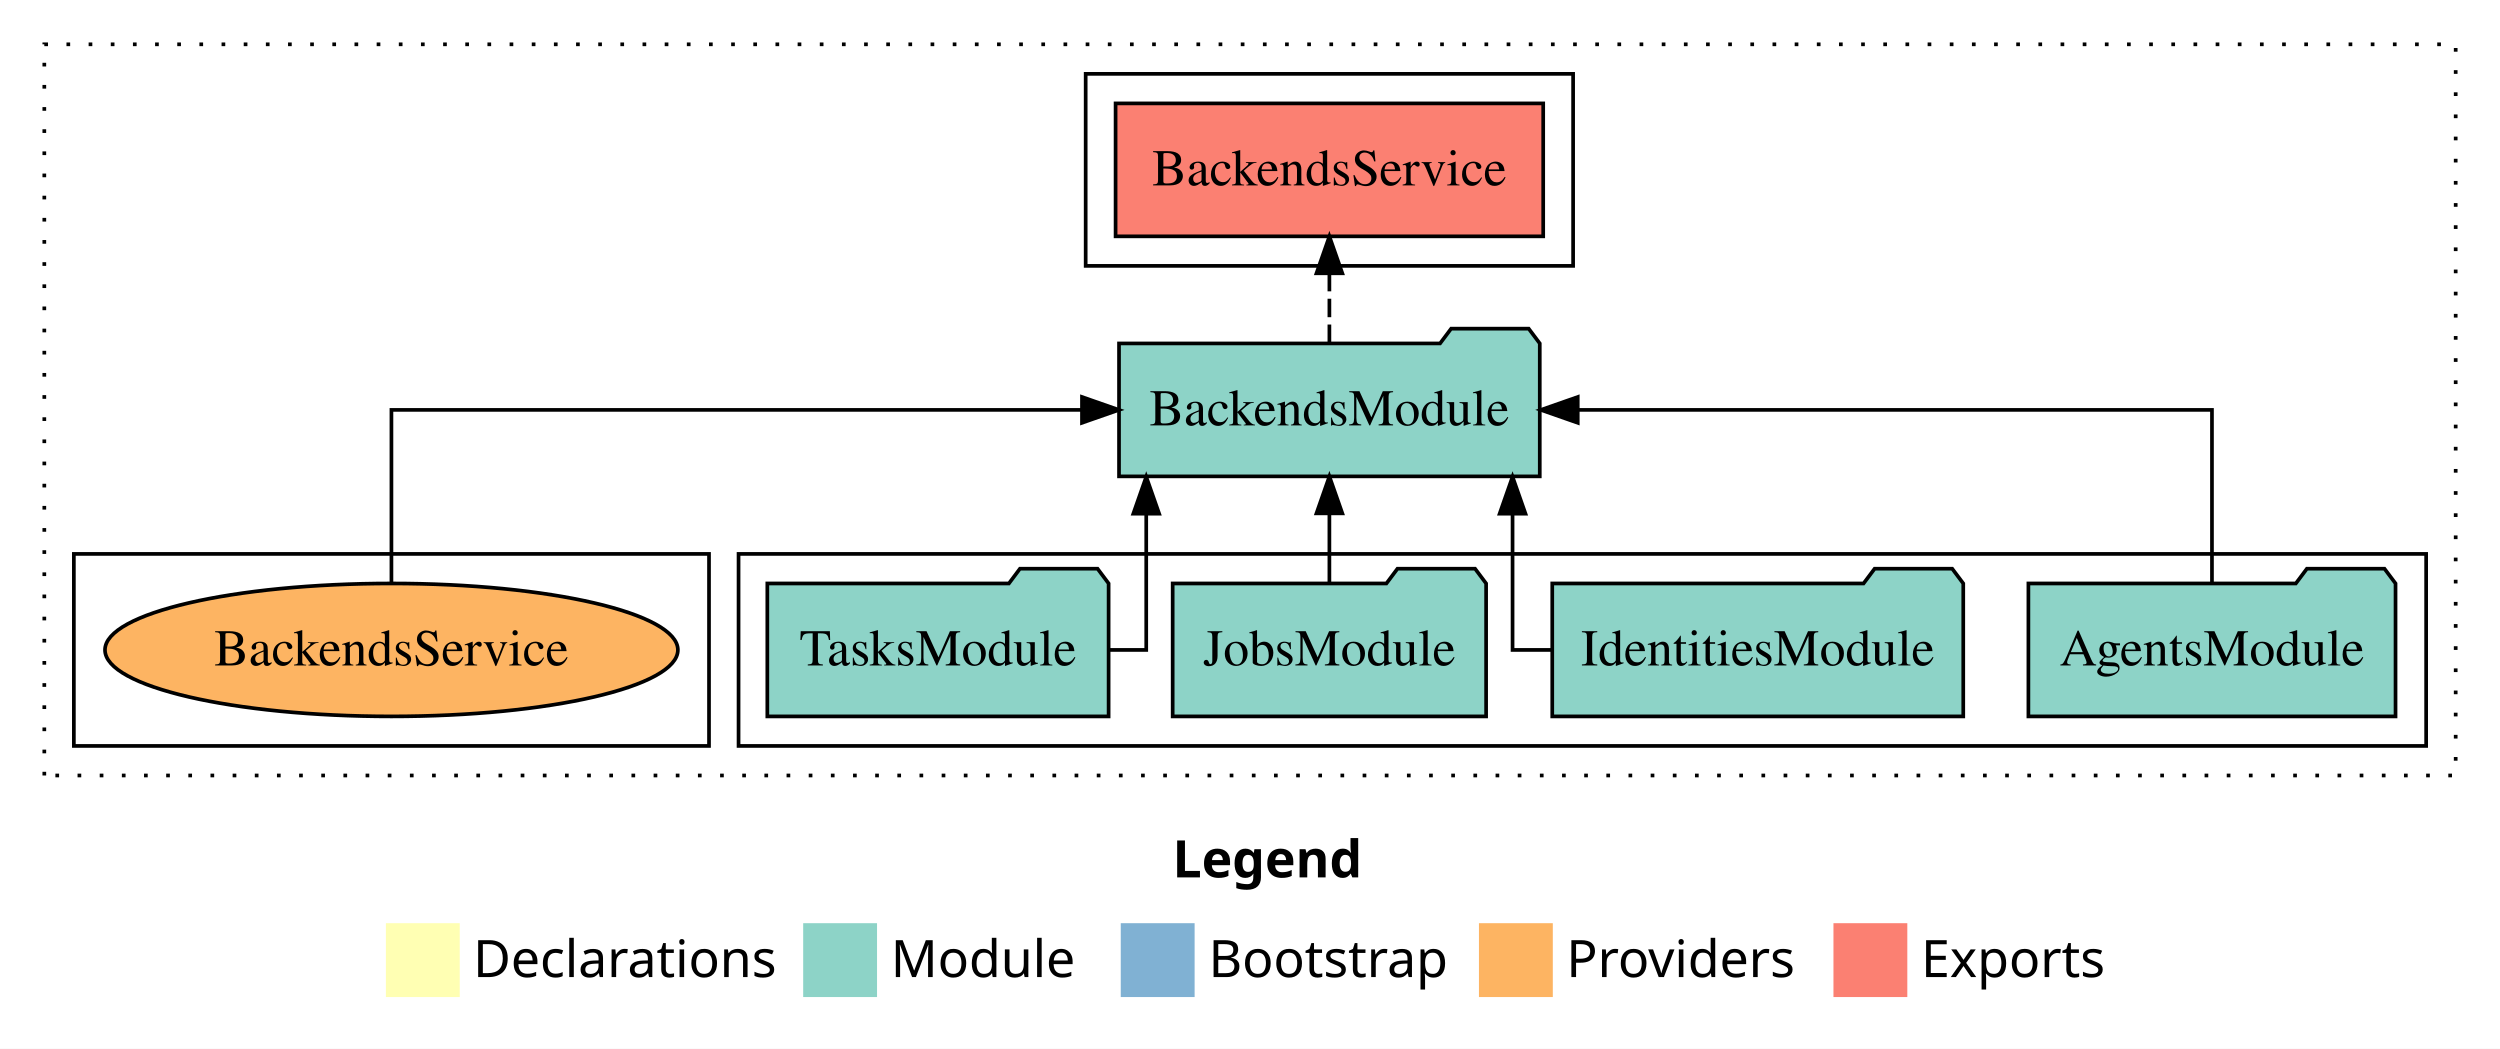
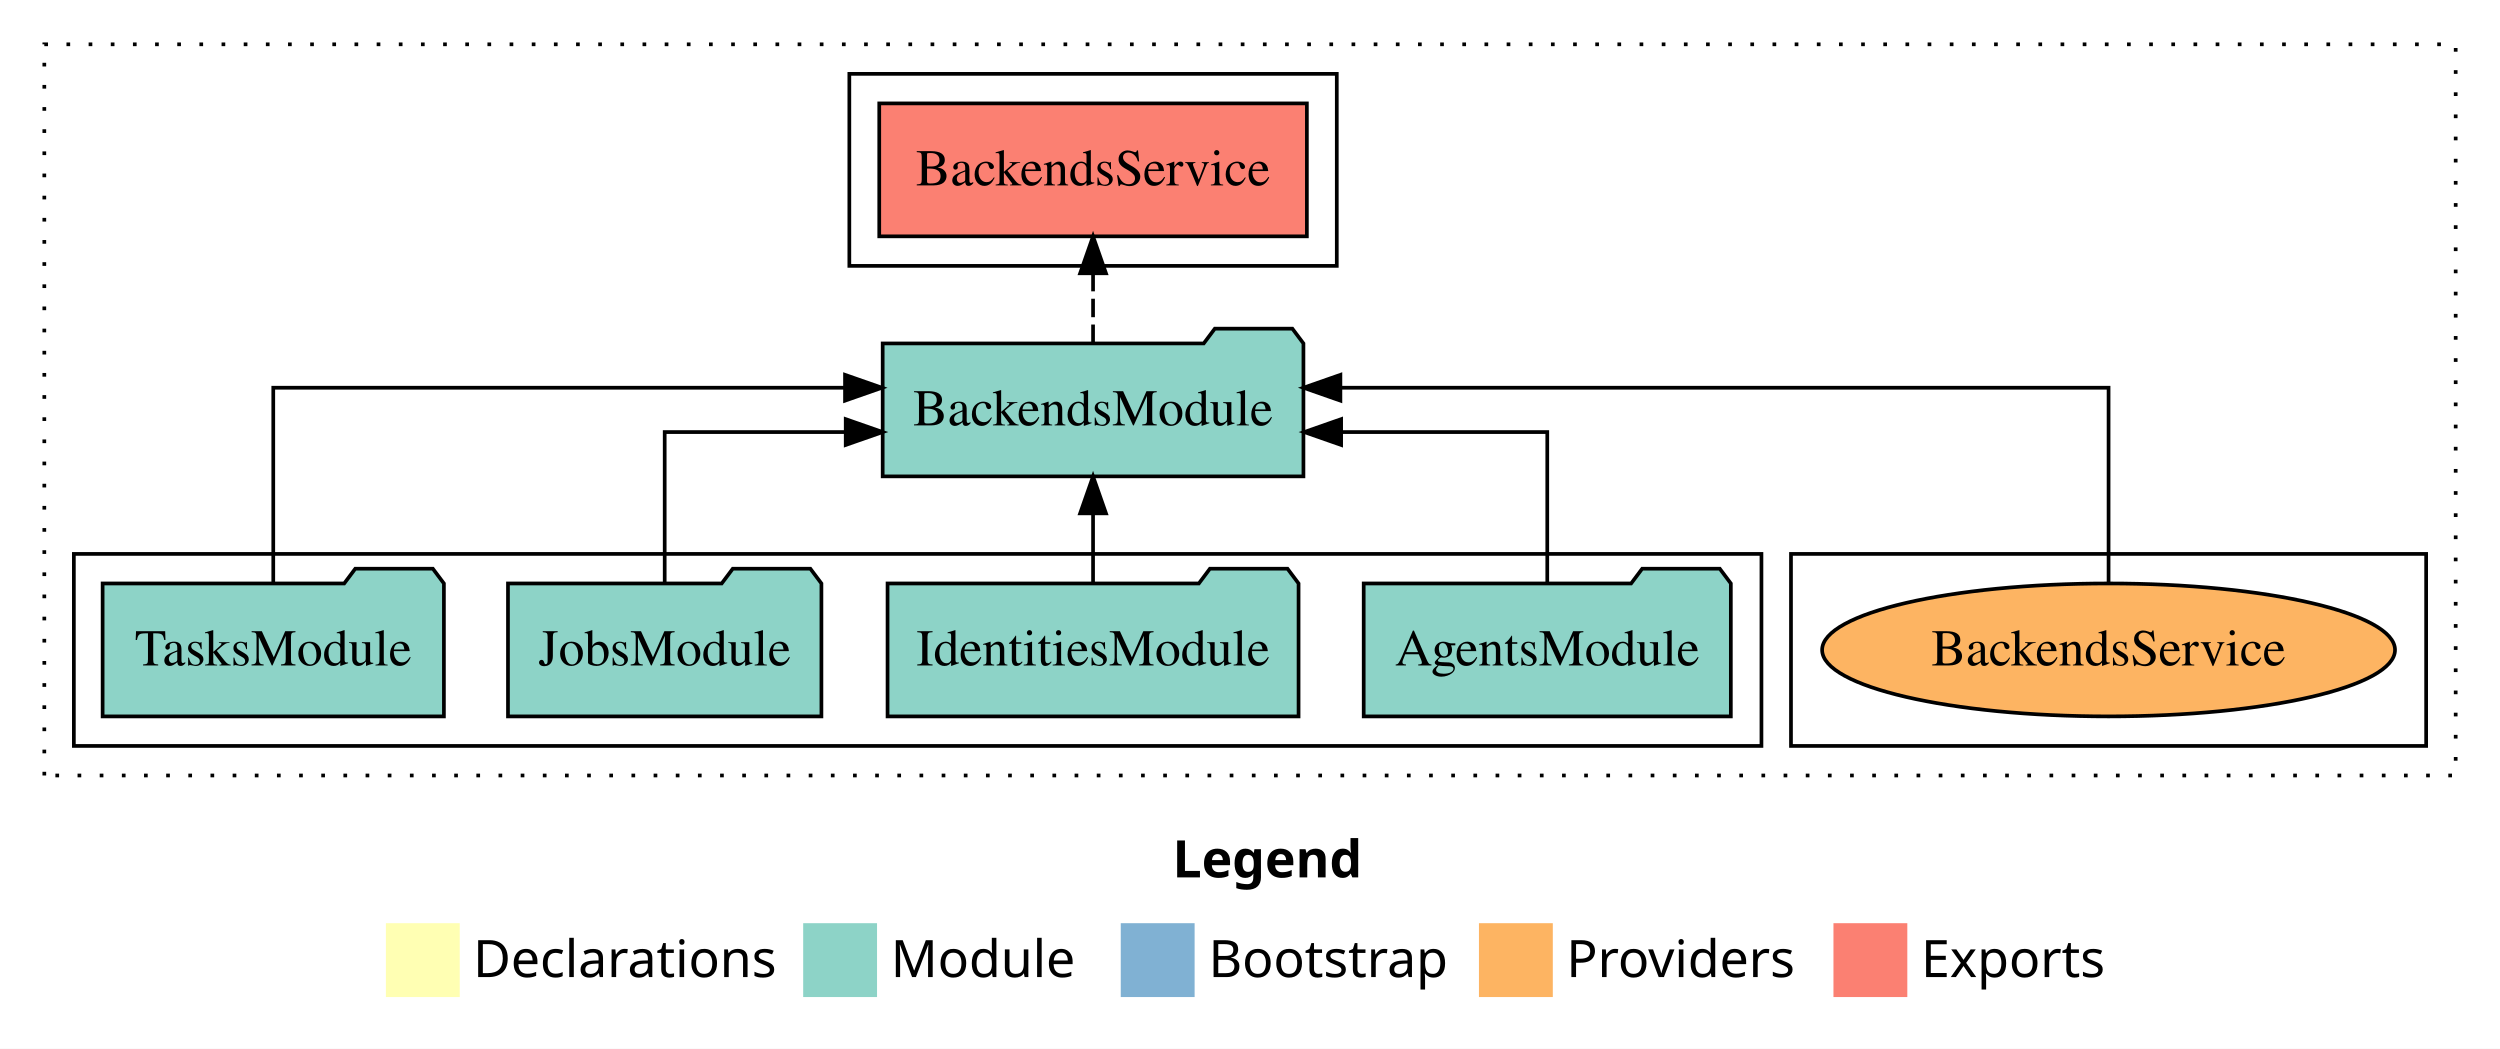
<svg xmlns="http://www.w3.org/2000/svg" width="677pt" height="284pt" viewBox="0.00 0.00 677.00 284.00">
  <g id="graph0" class="graph" transform="scale(1 1) rotate(0) translate(4 280)">
    <polygon fill="white" stroke="transparent" points="-4,4 -4,-280 673,-280 673,4 -4,4" />
    <text text-anchor="start" x="313.51" y="-42.4" font-family="Times-12" font-weight="bold" font-size="14.00">Legend</text>
    <polygon fill="#ffffb3" stroke="transparent" points="100.5,-10 100.5,-30 120.5,-30 120.5,-10 100.5,-10" />
    <text text-anchor="start" x="124.13" y="-15.4" font-family="Times-12" font-size="14.00">  Declarations</text>
    <polygon fill="#8dd3c7" stroke="transparent" points="213.5,-10 213.5,-30 233.5,-30 233.5,-10 213.5,-10" />
    <text text-anchor="start" x="237.23" y="-15.4" font-family="Times-12" font-size="14.00">  Module</text>
    <polygon fill="#80b1d3" stroke="transparent" points="299.5,-10 299.5,-30 319.5,-30 319.5,-10 299.5,-10" />
    <text text-anchor="start" x="323.28" y="-15.4" font-family="Times-12" font-size="14.00">  Bootstrap</text>
    <polygon fill="#fdb462" stroke="transparent" points="396.5,-10 396.5,-30 416.5,-30 416.5,-10 396.5,-10" />
    <text text-anchor="start" x="420.17" y="-15.4" font-family="Times-12" font-size="14.00">  Providers</text>
    <polygon fill="#fb8072" stroke="transparent" points="492.5,-10 492.5,-30 512.5,-30 512.5,-10 492.5,-10" />
    <text text-anchor="start" x="516.23" y="-15.4" font-family="Times-12" font-size="14.00">  Exports</text>
    <g id="clust1" class="cluster">
      <polygon fill="none" stroke="black" stroke-dasharray="1,5" points="8,-70 8,-268 661,-268 661,-70 8,-70" />
    </g>
    <g id="clust4" class="cluster">
-       <polygon fill="none" stroke="black" points="290,-208 290,-260 422,-260 422,-208 290,-208" />
+       <polygon fill="none" stroke="black" points="226,-208 226,-260 358,-260 358,-208 226,-208" />
+     </g>
+     <g id="clust6" class="cluster">
+       <polygon fill="none" stroke="black" points="481,-78 481,-130 653,-130 653,-78 481,-78" />
    </g>
    <g id="clust3" class="cluster">
-       <polygon fill="none" stroke="black" points="196,-78 196,-130 653,-130 653,-78 196,-78" />
-     </g>
-     <g id="clust6" class="cluster">
-       <polygon fill="none" stroke="black" points="16,-78 16,-130 188,-130 188,-78 16,-78" />
+       <polygon fill="none" stroke="black" points="16,-78 16,-130 473,-130 473,-78 16,-78" />
    </g>
    <g id="node1" class="node">
-       <polygon fill="#8dd3c7" stroke="black" points="644.71,-122 641.71,-126 620.71,-126 617.71,-122 545.29,-122 545.29,-86 644.71,-86 644.71,-122" />
-       <text text-anchor="middle" x="595" y="-99.8" font-family="Times,serif" font-size="14.00">AgentsModule</text>
+       <polygon fill="#8dd3c7" stroke="black" points="464.71,-122 461.71,-126 440.71,-126 437.71,-122 365.29,-122 365.29,-86 464.71,-86 464.71,-122" />
+       <text text-anchor="middle" x="415" y="-99.8" font-family="Times,serif" font-size="14.00">AgentsModule</text>
    </g>
    <g id="node5" class="node">
-       <polygon fill="#8dd3c7" stroke="black" points="412.97,-187 409.97,-191 388.97,-191 385.97,-187 299.03,-187 299.03,-151 412.97,-151 412.97,-187" />
-       <text text-anchor="middle" x="356" y="-164.8" font-family="Times,serif" font-size="14.00">BackendsModule</text>
+       <polygon fill="#8dd3c7" stroke="black" points="348.97,-187 345.97,-191 324.97,-191 321.97,-187 235.03,-187 235.03,-151 348.97,-151 348.97,-187" />
+       <text text-anchor="middle" x="292" y="-164.8" font-family="Times,serif" font-size="14.00">BackendsModule</text>
    </g>
    <g id="edge1" class="edge">
-       <path fill="none" stroke="black" d="M595,-122.11C595,-141.34 595,-169 595,-169 595,-169 423.25,-169 423.25,-169" />
-       <polygon fill="black" stroke="black" points="423.25,-165.5 413.25,-169 423.25,-172.5 423.25,-165.5" />
+       <path fill="none" stroke="black" d="M415,-122.02C415,-139.37 415,-163 415,-163 415,-163 359.18,-163 359.18,-163" />
+       <polygon fill="black" stroke="black" points="359.18,-159.5 349.18,-163 359.18,-166.5 359.18,-159.5" />
    </g>
    <g id="node2" class="node">
-       <polygon fill="#8dd3c7" stroke="black" points="527.65,-122 524.65,-126 503.65,-126 500.65,-122 416.35,-122 416.35,-86 527.65,-86 527.65,-122" />
-       <text text-anchor="middle" x="472" y="-99.8" font-family="Times,serif" font-size="14.00">IdentitiesModule</text>
+       <polygon fill="#8dd3c7" stroke="black" points="347.65,-122 344.65,-126 323.65,-126 320.65,-122 236.35,-122 236.35,-86 347.65,-86 347.65,-122" />
+       <text text-anchor="middle" x="292" y="-99.8" font-family="Times,serif" font-size="14.00">IdentitiesModule</text>
    </g>
    <g id="edge2" class="edge">
-       <path fill="none" stroke="black" d="M416.27,-104C409.88,-104 405.6,-104 405.6,-104 405.6,-104 405.6,-140.89 405.6,-140.89" />
-       <polygon fill="black" stroke="black" points="402.1,-140.89 405.6,-150.89 409.1,-140.89 402.1,-140.89" />
+       <path fill="none" stroke="black" d="M292,-122.11C292,-122.11 292,-140.99 292,-140.99" />
+       <polygon fill="black" stroke="black" points="288.5,-140.99 292,-150.99 295.5,-140.99 288.5,-140.99" />
    </g>
    <g id="node3" class="node">
-       <polygon fill="#8dd3c7" stroke="black" points="398.44,-122 395.44,-126 374.44,-126 371.44,-122 313.56,-122 313.56,-86 398.44,-86 398.44,-122" />
-       <text text-anchor="middle" x="356" y="-99.8" font-family="Times,serif" font-size="14.00">JobsModule</text>
+       <polygon fill="#8dd3c7" stroke="black" points="218.44,-122 215.44,-126 194.44,-126 191.44,-122 133.56,-122 133.56,-86 218.44,-86 218.44,-122" />
+       <text text-anchor="middle" x="176" y="-99.8" font-family="Times,serif" font-size="14.00">JobsModule</text>
    </g>
    <g id="edge3" class="edge">
-       <path fill="none" stroke="black" d="M356,-122.11C356,-122.11 356,-140.99 356,-140.99" />
-       <polygon fill="black" stroke="black" points="352.5,-140.99 356,-150.99 359.5,-140.99 352.5,-140.99" />
+       <path fill="none" stroke="black" d="M176,-122.02C176,-139.37 176,-163 176,-163 176,-163 225.02,-163 225.02,-163" />
+       <polygon fill="black" stroke="black" points="225.02,-166.5 235.02,-163 225.02,-159.5 225.02,-166.5" />
    </g>
    <g id="node4" class="node">
-       <polygon fill="#8dd3c7" stroke="black" points="296.21,-122 293.21,-126 272.21,-126 269.21,-122 203.79,-122 203.79,-86 296.21,-86 296.21,-122" />
-       <text text-anchor="middle" x="250" y="-99.8" font-family="Times,serif" font-size="14.00">TasksModule</text>
+       <polygon fill="#8dd3c7" stroke="black" points="116.21,-122 113.21,-126 92.21,-126 89.21,-122 23.79,-122 23.79,-86 116.21,-86 116.21,-122" />
+       <text text-anchor="middle" x="70" y="-99.8" font-family="Times,serif" font-size="14.00">TasksModule</text>
    </g>
    <g id="edge4" class="edge">
-       <path fill="none" stroke="black" d="M296.31,-104C302.3,-104 306.4,-104 306.4,-104 306.4,-104 306.4,-140.89 306.4,-140.89" />
-       <polygon fill="black" stroke="black" points="302.9,-140.89 306.4,-150.89 309.9,-140.89 302.9,-140.89" />
+       <path fill="none" stroke="black" d="M70,-122.28C70,-143.32 70,-175 70,-175 70,-175 224.83,-175 224.83,-175" />
+       <polygon fill="black" stroke="black" points="224.83,-178.5 234.83,-175 224.83,-171.5 224.83,-178.5" />
    </g>
    <g id="node6" class="node">
-       <polygon fill="#fb8072" stroke="black" points="413.9,-252 298.1,-252 298.1,-216 413.9,-216 413.9,-252" />
-       <text text-anchor="middle" x="356" y="-229.8" font-family="Times,serif" font-size="14.00">BackendsService </text>
+       <polygon fill="#fb8072" stroke="black" points="349.9,-252 234.1,-252 234.1,-216 349.9,-216 349.9,-252" />
+       <text text-anchor="middle" x="292" y="-229.8" font-family="Times,serif" font-size="14.00">BackendsService </text>
    </g>
    <g id="edge5" class="edge">
-       <path fill="none" stroke="black" stroke-dasharray="5,2" d="M356,-187.11C356,-187.11 356,-205.99 356,-205.99" />
-       <polygon fill="black" stroke="black" points="352.5,-205.99 356,-215.99 359.5,-205.99 352.5,-205.99" />
+       <path fill="none" stroke="black" stroke-dasharray="5,2" d="M292,-187.11C292,-187.11 292,-205.99 292,-205.99" />
+       <polygon fill="black" stroke="black" points="288.5,-205.99 292,-215.99 295.5,-205.99 288.5,-205.99" />
    </g>
    <g id="node7" class="node">
-       <ellipse fill="#fdb462" stroke="black" cx="102" cy="-104" rx="77.57" ry="18" />
-       <text text-anchor="middle" x="102" y="-99.8" font-family="Times,serif" font-size="14.00">BackendsService</text>
+       <ellipse fill="#fdb462" stroke="black" cx="567" cy="-104" rx="77.57" ry="18" />
+       <text text-anchor="middle" x="567" y="-99.8" font-family="Times,serif" font-size="14.00">BackendsService</text>
    </g>
    <g id="edge6" class="edge">
-       <path fill="none" stroke="black" d="M102,-122.11C102,-141.34 102,-169 102,-169 102,-169 289,-169 289,-169" />
-       <polygon fill="black" stroke="black" points="289,-172.5 299,-169 289,-165.5 289,-172.5" />
+       <path fill="none" stroke="black" d="M567,-122.28C567,-143.32 567,-175 567,-175 567,-175 358.98,-175 358.98,-175" />
+       <polygon fill="black" stroke="black" points="358.98,-171.5 348.98,-175 358.98,-178.5 358.98,-171.5" />
    </g>
  </g>
</svg>
